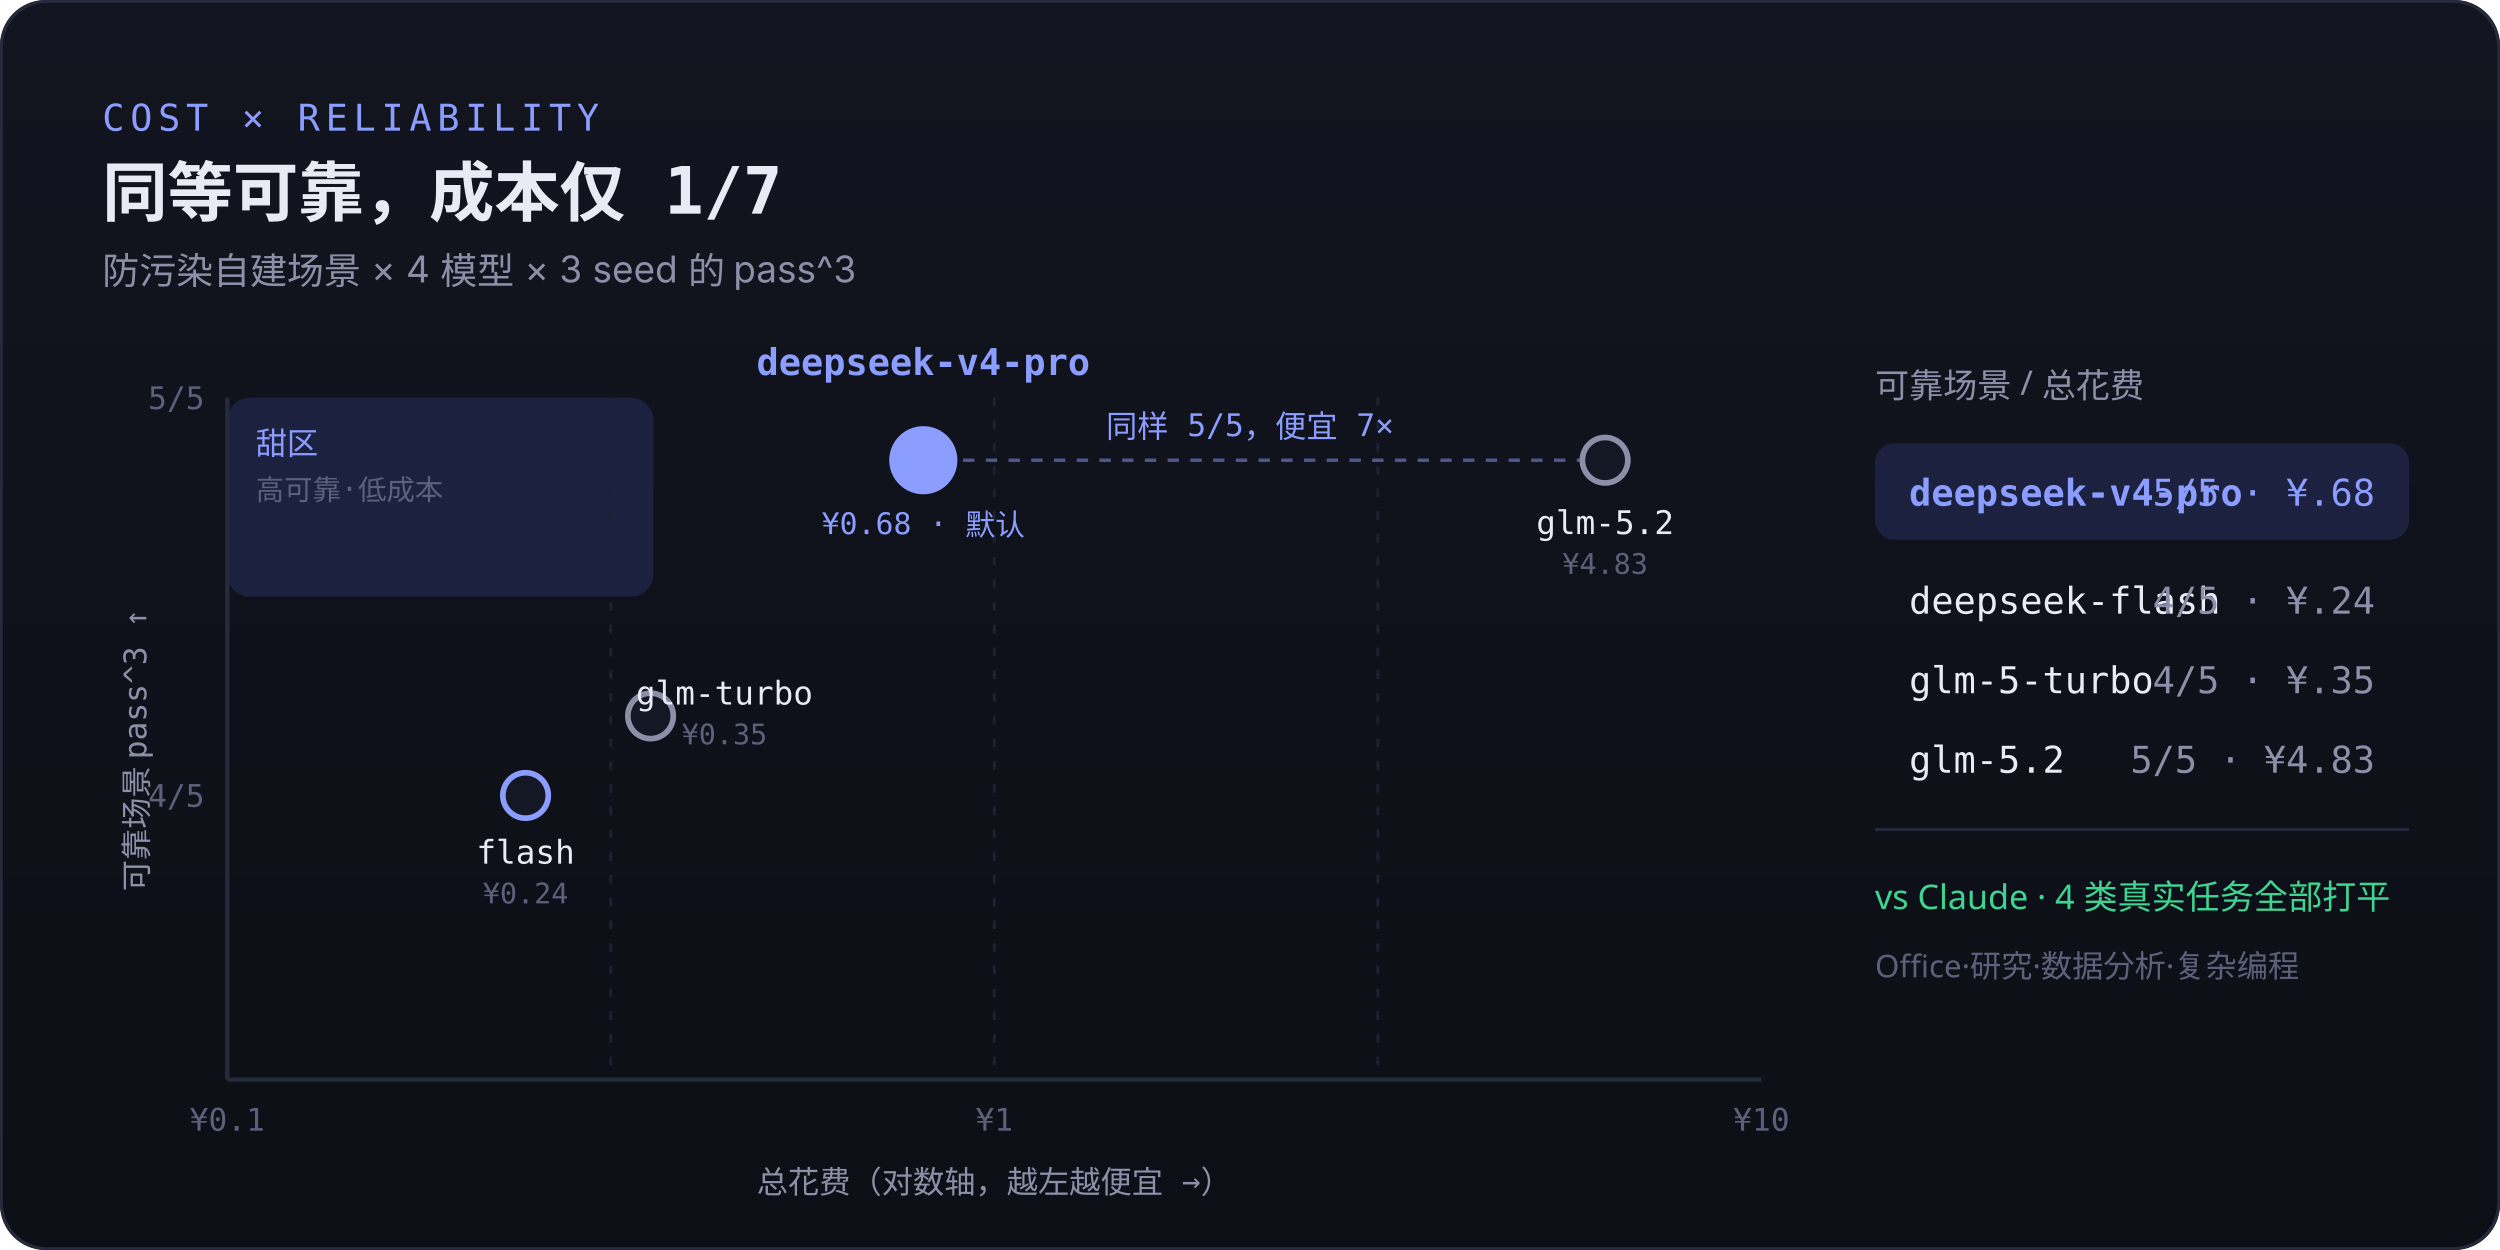
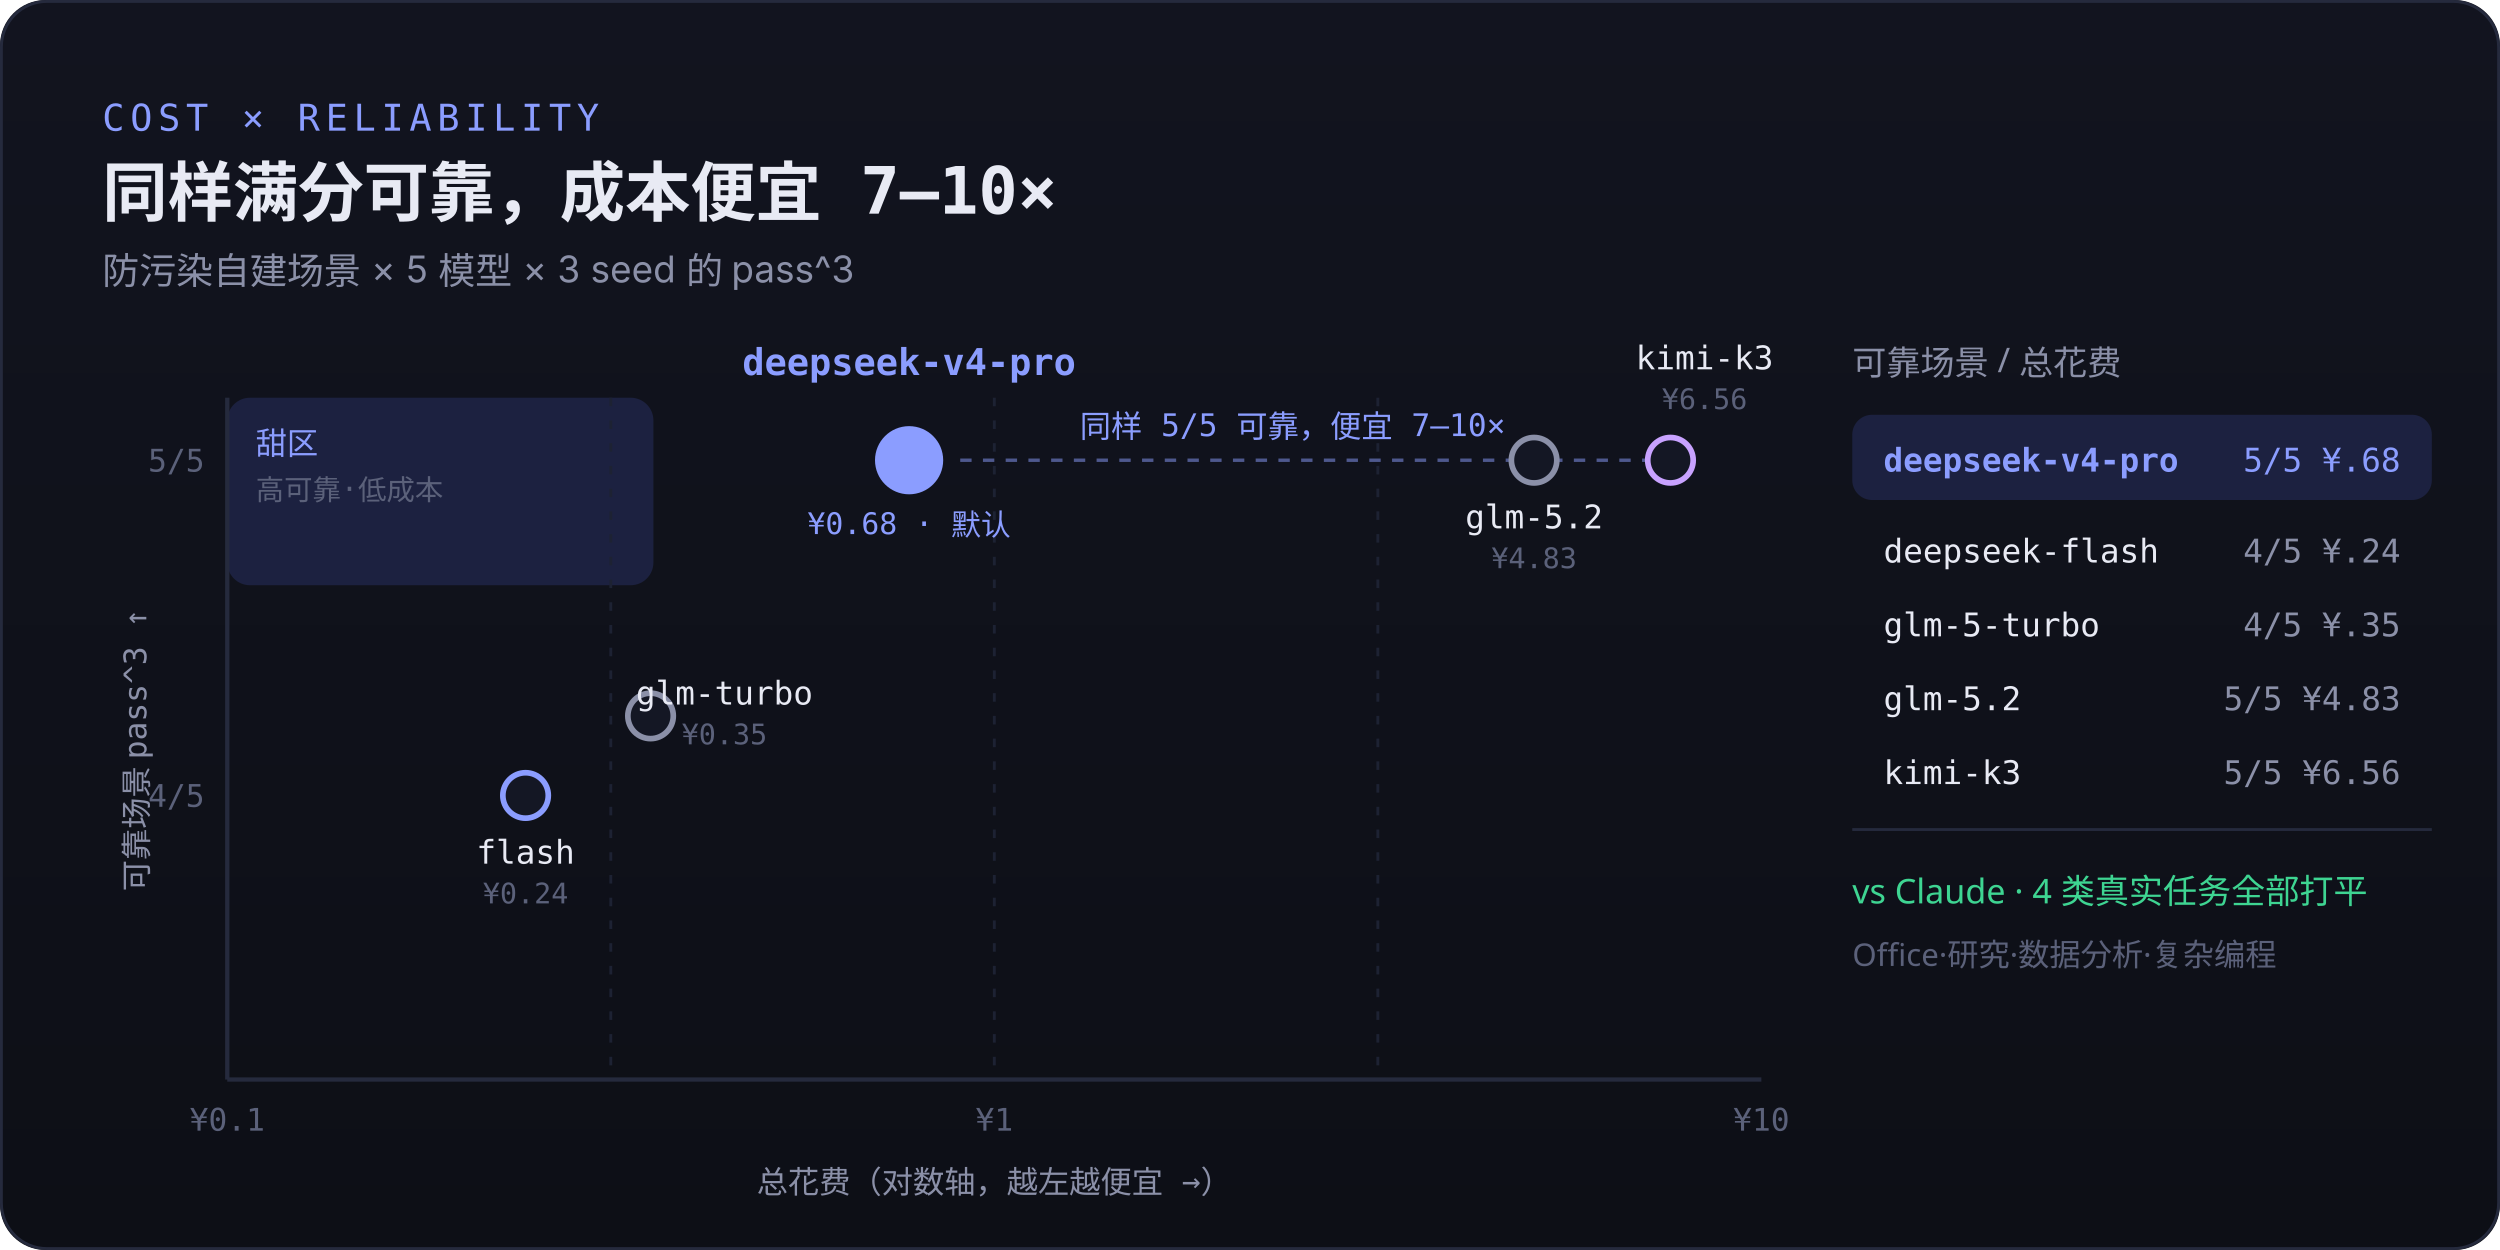
<svg xmlns="http://www.w3.org/2000/svg" viewBox="0 0 880 440" font-family="ui-monospace,'SF Mono','JetBrains Mono',Menlo,monospace">
  <defs>
    <linearGradient id="bg" x1="0" y1="0" x2="0" y2="1">
      <stop offset="0" stop-color="#12141f" />
      <stop offset="1" stop-color="#0d0f16" />
    </linearGradient>
  </defs>
  <rect x="0" y="0" width="880" height="440" rx="16" fill="url(#bg)" />
  <rect x="0.5" y="0.5" width="879" height="439" rx="16" fill="none" stroke="#252a3d" />
  <text x="36" y="46" fill="#8b9dff" font-size="13" letter-spacing="2">COST × RELIABILITY</text>
-   <text x="36" y="76" fill="#e8eaf4" font-size="23" font-weight="700">同等可靠，成本仅 1/7</text>
-   <text x="36" y="100" fill="#8b90a8" font-size="13" font-family="system-ui,-apple-system,sans-serif">防污染自建场景 × 4 模型 × 3 seed 的 pass^3</text>
+   <text x="36" y="76" fill="#e8eaf4" font-size="23" font-weight="700">同样满分可靠，成本便宜 7–10×</text>
+   <text x="36" y="100" fill="#8b90a8" font-size="13" font-family="system-ui,-apple-system,sans-serif">防污染自建场景 × 5 模型 × 3 seed 的 pass^3</text>
  <g>
-     <rect x="80" y="140" width="150" height="70" rx="8" fill="#1c2140" />
+     <rect x="80" y="140" width="150" height="66" rx="8" fill="#1c2140" />
    <text x="90" y="160" fill="#8b9dff" font-size="11">甜区</text>
    <text x="90" y="176" fill="#5b617a" font-size="10">高可靠·低成本</text>
    <line x1="80" y1="380" x2="620" y2="380" stroke="#252a3d" stroke-width="1.5" />
    <line x1="80" y1="140" x2="80" y2="380" stroke="#252a3d" stroke-width="1.5" />
    <line x1="215" y1="140" x2="215" y2="380" stroke="#1d2233" stroke-dasharray="3 5" />
    <line x1="350" y1="140" x2="350" y2="380" stroke="#1d2233" stroke-dasharray="3 5" />
    <line x1="485" y1="140" x2="485" y2="380" stroke="#1d2233" stroke-dasharray="3 5" />
    <text x="80" y="398" fill="#5b617a" font-size="11" text-anchor="middle">¥0.1</text>
    <text x="350" y="398" fill="#5b617a" font-size="11" text-anchor="middle">¥1</text>
    <text x="620" y="398" fill="#5b617a" font-size="11" text-anchor="middle">¥10</text>
    <text x="350" y="420" fill="#8b90a8" font-size="11" text-anchor="middle">总花费（对数轴，越左越便宜 →）</text>
-     <text x="72" y="144" fill="#5b617a" font-size="11" text-anchor="end">5/5</text>
+     <text x="72" y="166" fill="#5b617a" font-size="11" text-anchor="end">5/5</text>
    <text x="72" y="284" fill="#5b617a" font-size="11" text-anchor="end">4/5</text>
    <text x="52" y="264" fill="#8b90a8" font-size="11" text-anchor="middle" transform="rotate(-90 52 264)">可靠场景 pass^3 ↑</text>
-     <line x1="315" y1="162" x2="565" y2="162" stroke="#8b9dff" stroke-width="1.2" stroke-dasharray="4 4" opacity=".5" />
-     <text x="440" y="154" fill="#8b9dff" font-size="11" text-anchor="middle">同样 5/5，便宜 7×</text>
+     <line x1="338" y1="162" x2="588" y2="162" stroke="#8b9dff" stroke-width="1.2" stroke-dasharray="4 4" opacity=".5" />
+     <text x="455" y="154" fill="#8b9dff" font-size="11" text-anchor="middle">同样 5/5 可靠，便宜 7–10×</text>
    <circle cx="185" cy="280" r="8" fill="#141724" stroke="#8b9dff" stroke-width="2" />
    <text x="185" y="304" fill="#e8eaf4" font-size="11.5" text-anchor="middle">flash</text>
    <text x="185" y="318" fill="#5b617a" font-size="10" text-anchor="middle">¥0.24</text>
    <circle cx="229" cy="252" r="8" fill="#141724" stroke="#8b90a8" stroke-width="2" />
    <text x="255" y="248" fill="#e8eaf4" font-size="11.5" text-anchor="middle">glm-turbo</text>
    <text x="255" y="262" fill="#5b617a" font-size="10" text-anchor="middle">¥0.35</text>
-     <circle cx="325" cy="162" r="12" fill="#8b9dff" />
-     <text x="325" y="132" fill="#8b9dff" font-size="13" font-weight="700" text-anchor="middle">deepseek-v4-pro</text>
-     <text x="325" y="188" fill="#8b9dff" font-size="10.5" text-anchor="middle">¥0.68 · 默认</text>
-     <circle cx="565" cy="162" r="8" fill="#141724" stroke="#8b90a8" stroke-width="2" />
-     <text x="565" y="188" fill="#e8eaf4" font-size="11.5" text-anchor="middle">glm-5.2</text>
-     <text x="565" y="202" fill="#5b617a" font-size="10" text-anchor="middle">¥4.83</text>
+     <circle cx="320" cy="162" r="12" fill="#8b9dff" />
+     <text x="320" y="132" fill="#8b9dff" font-size="13" font-weight="700" text-anchor="middle">deepseek-v4-pro</text>
+     <text x="320" y="188" fill="#8b9dff" font-size="10.5" text-anchor="middle">¥0.68 · 默认</text>
+     <circle cx="540" cy="162" r="8" fill="#141724" stroke="#8b90a8" stroke-width="2" />
+     <text x="540" y="186" fill="#e8eaf4" font-size="11.5" text-anchor="middle">glm-5.2</text>
+     <text x="540" y="200" fill="#5b617a" font-size="10" text-anchor="middle">¥4.83</text>
+     <circle cx="588" cy="162" r="8" fill="#141724" stroke="#c8a2ff" stroke-width="2" />
+     <text x="600" y="130" fill="#e8eaf4" font-size="11.5" text-anchor="middle">kimi-k3</text>
+     <text x="600" y="144" fill="#5b617a" font-size="10" text-anchor="middle">¥6.56</text>
  </g>
-   <g transform="translate(660,140)">
+   <g transform="translate(652,132)">
    <text x="0" y="0" fill="#8b90a8" font-size="12" font-family="system-ui,sans-serif">可靠场景 / 总花费</text>
-     <g font-size="13">
-       <rect x="0" y="16" width="188" height="34" rx="7" fill="#1c2140" />
-       <text x="12" y="38" fill="#8b9dff" font-weight="700">deepseek-v4-pro</text>
-       <text x="176" y="38" fill="#8b9dff" text-anchor="end">5/5 · ¥.68</text>
-       <text x="12" y="76" fill="#e8eaf4">deepseek-flash</text>
-       <text x="176" y="76" fill="#8b90a8" text-anchor="end">4/5 · ¥.24</text>
-       <text x="12" y="104" fill="#e8eaf4">glm-5-turbo</text>
-       <text x="176" y="104" fill="#8b90a8" text-anchor="end">4/5 · ¥.35</text>
-       <text x="12" y="132" fill="#e8eaf4">glm-5.2</text>
-       <text x="176" y="132" fill="#8b90a8" text-anchor="end">5/5 · ¥4.83</text>
+     <g font-size="11.5">
+       <rect x="0" y="14" width="204" height="30" rx="7" fill="#1c2140" />
+       <text x="11" y="34" fill="#8b9dff" font-weight="700">deepseek-v4-pro</text>
+       <text x="193" y="34" fill="#8b9dff" text-anchor="end">5/5 ¥.68</text>
+       <text x="11" y="66" fill="#e8eaf4">deepseek-flash</text>
+       <text x="193" y="66" fill="#8b90a8" text-anchor="end">4/5 ¥.24</text>
+       <text x="11" y="92" fill="#e8eaf4">glm-5-turbo</text>
+       <text x="193" y="92" fill="#8b90a8" text-anchor="end">4/5 ¥.35</text>
+       <text x="11" y="118" fill="#e8eaf4">glm-5.2</text>
+       <text x="193" y="118" fill="#8b90a8" text-anchor="end">5/5 ¥4.83</text>
+       <text x="11" y="144" fill="#e8eaf4">kimi-k3</text>
+       <text x="193" y="144" fill="#8b90a8" text-anchor="end">5/5 ¥6.56</text>
    </g>
-     <line x1="0" y1="152" x2="188" y2="152" stroke="#252a3d" />
-     <text x="0" y="180" fill="#3ed592" font-size="12" font-family="system-ui,sans-serif">vs Claude · 4 类真实任务全部打平</text>
-     <text x="0" y="204" fill="#5b617a" font-size="11" font-family="system-ui,sans-serif">Office·研究·数据分析·复杂编程</text>
+     <line x1="0" y1="160" x2="204" y2="160" stroke="#252a3d" />
+     <text x="0" y="186" fill="#3ed592" font-size="12" font-family="system-ui,sans-serif">vs Claude · 4 类真实任务全部打平</text>
+     <text x="0" y="208" fill="#5b617a" font-size="11" font-family="system-ui,sans-serif">Office·研究·数据分析·复杂编程</text>
  </g>
</svg>
